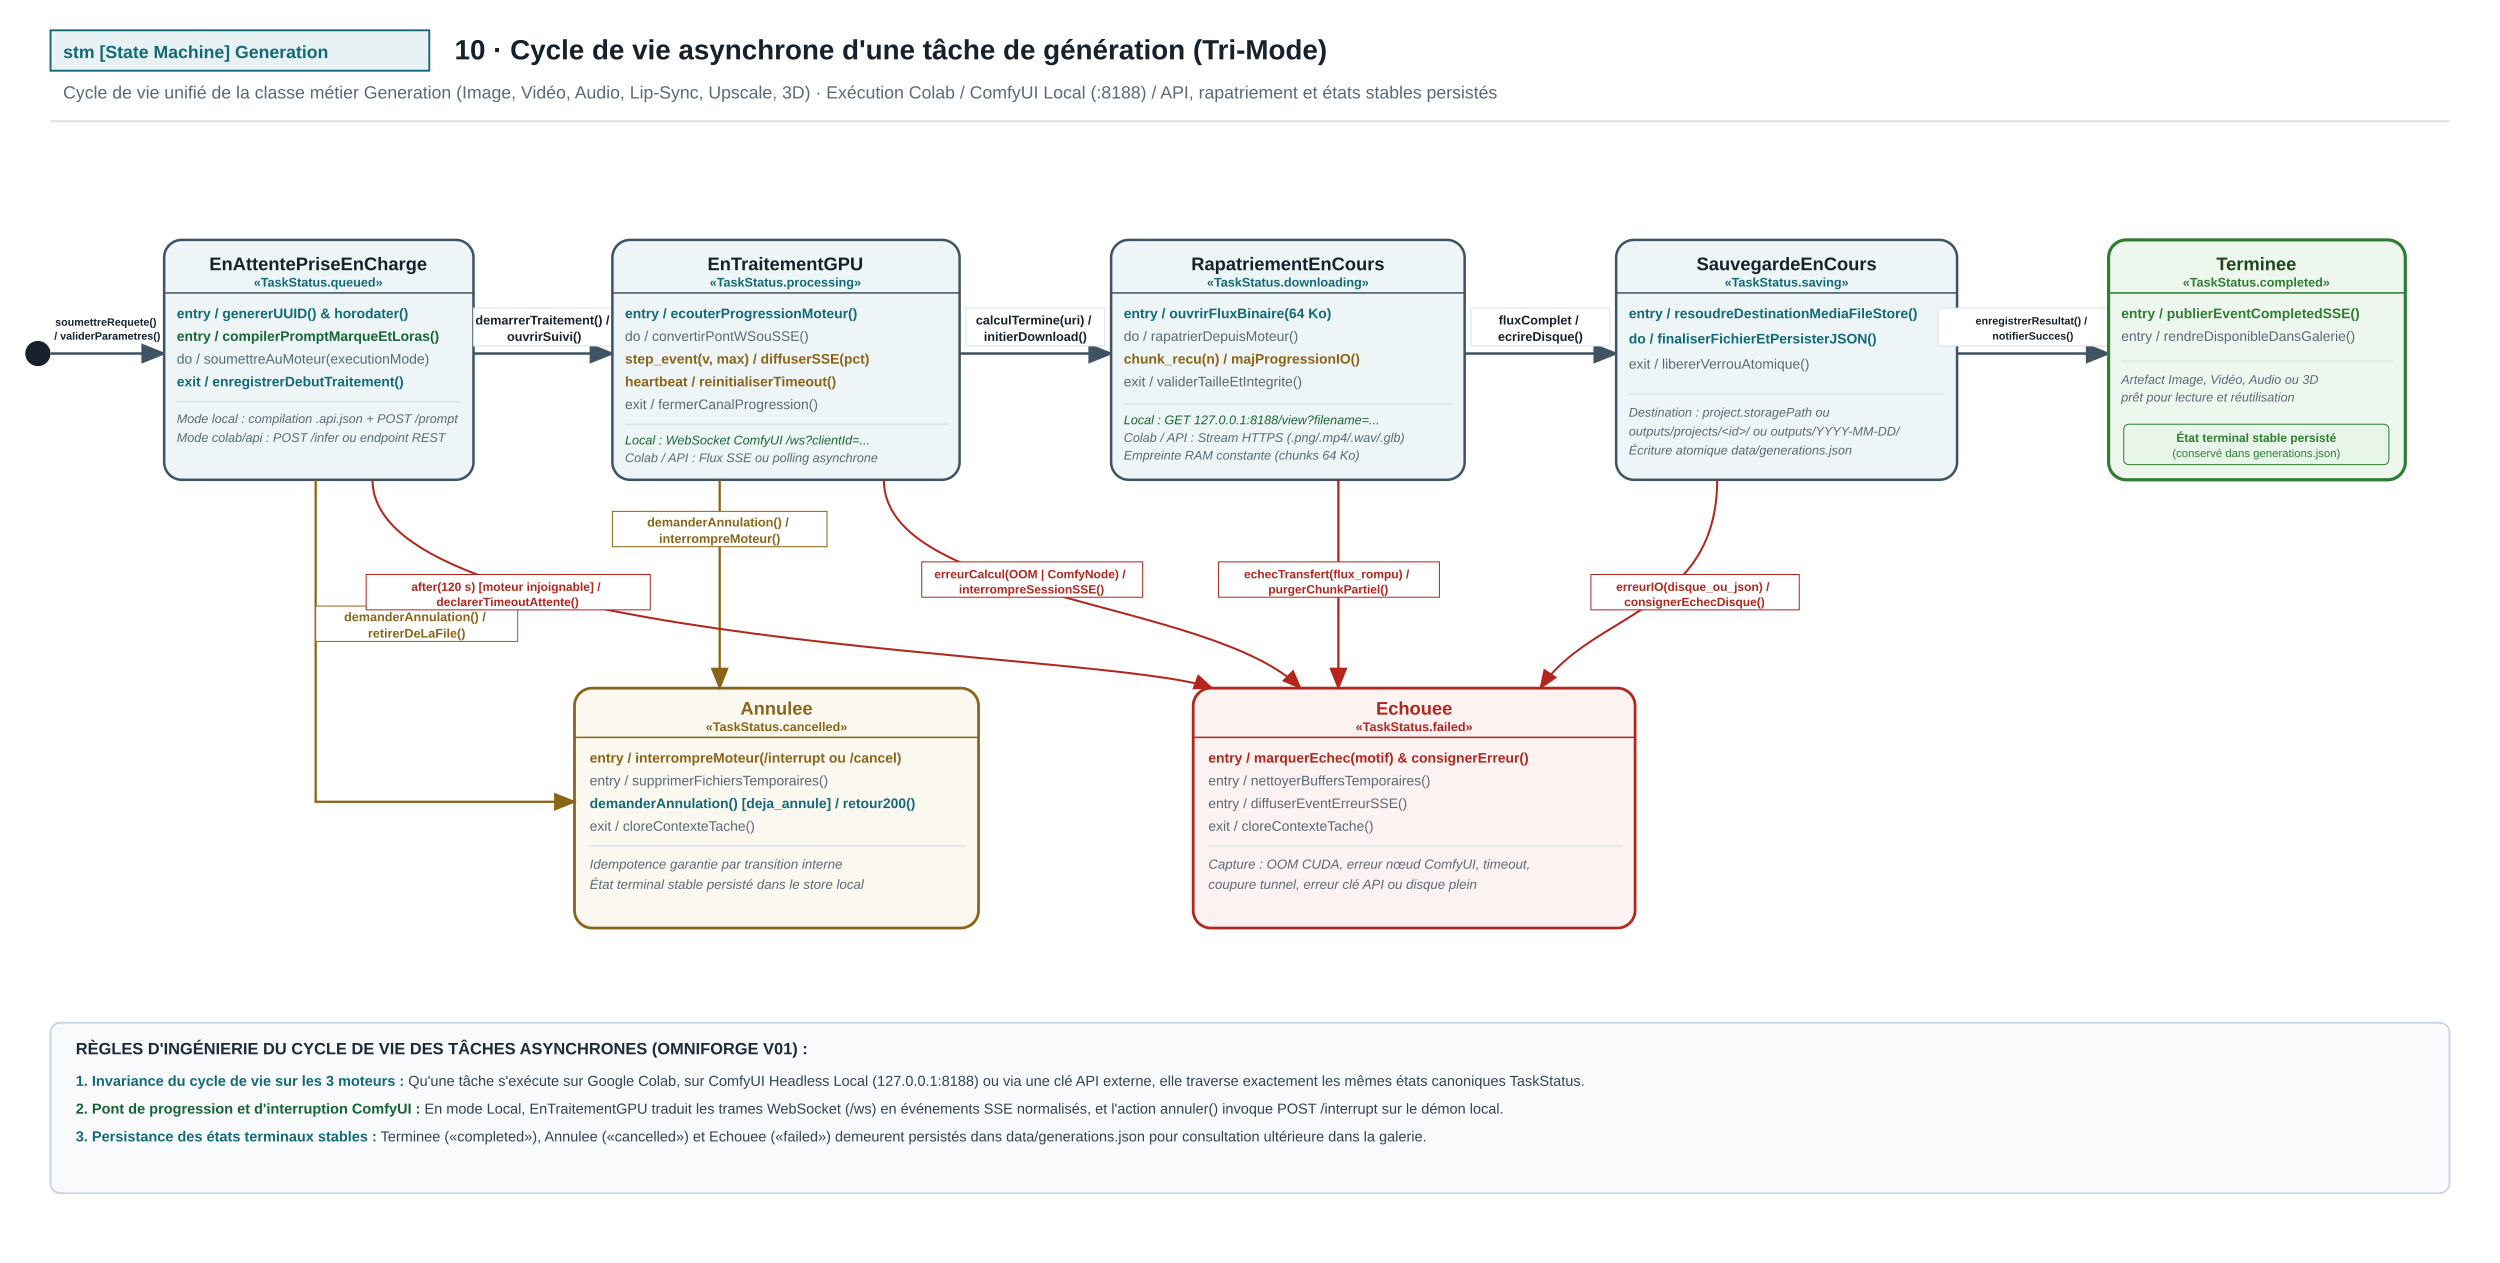
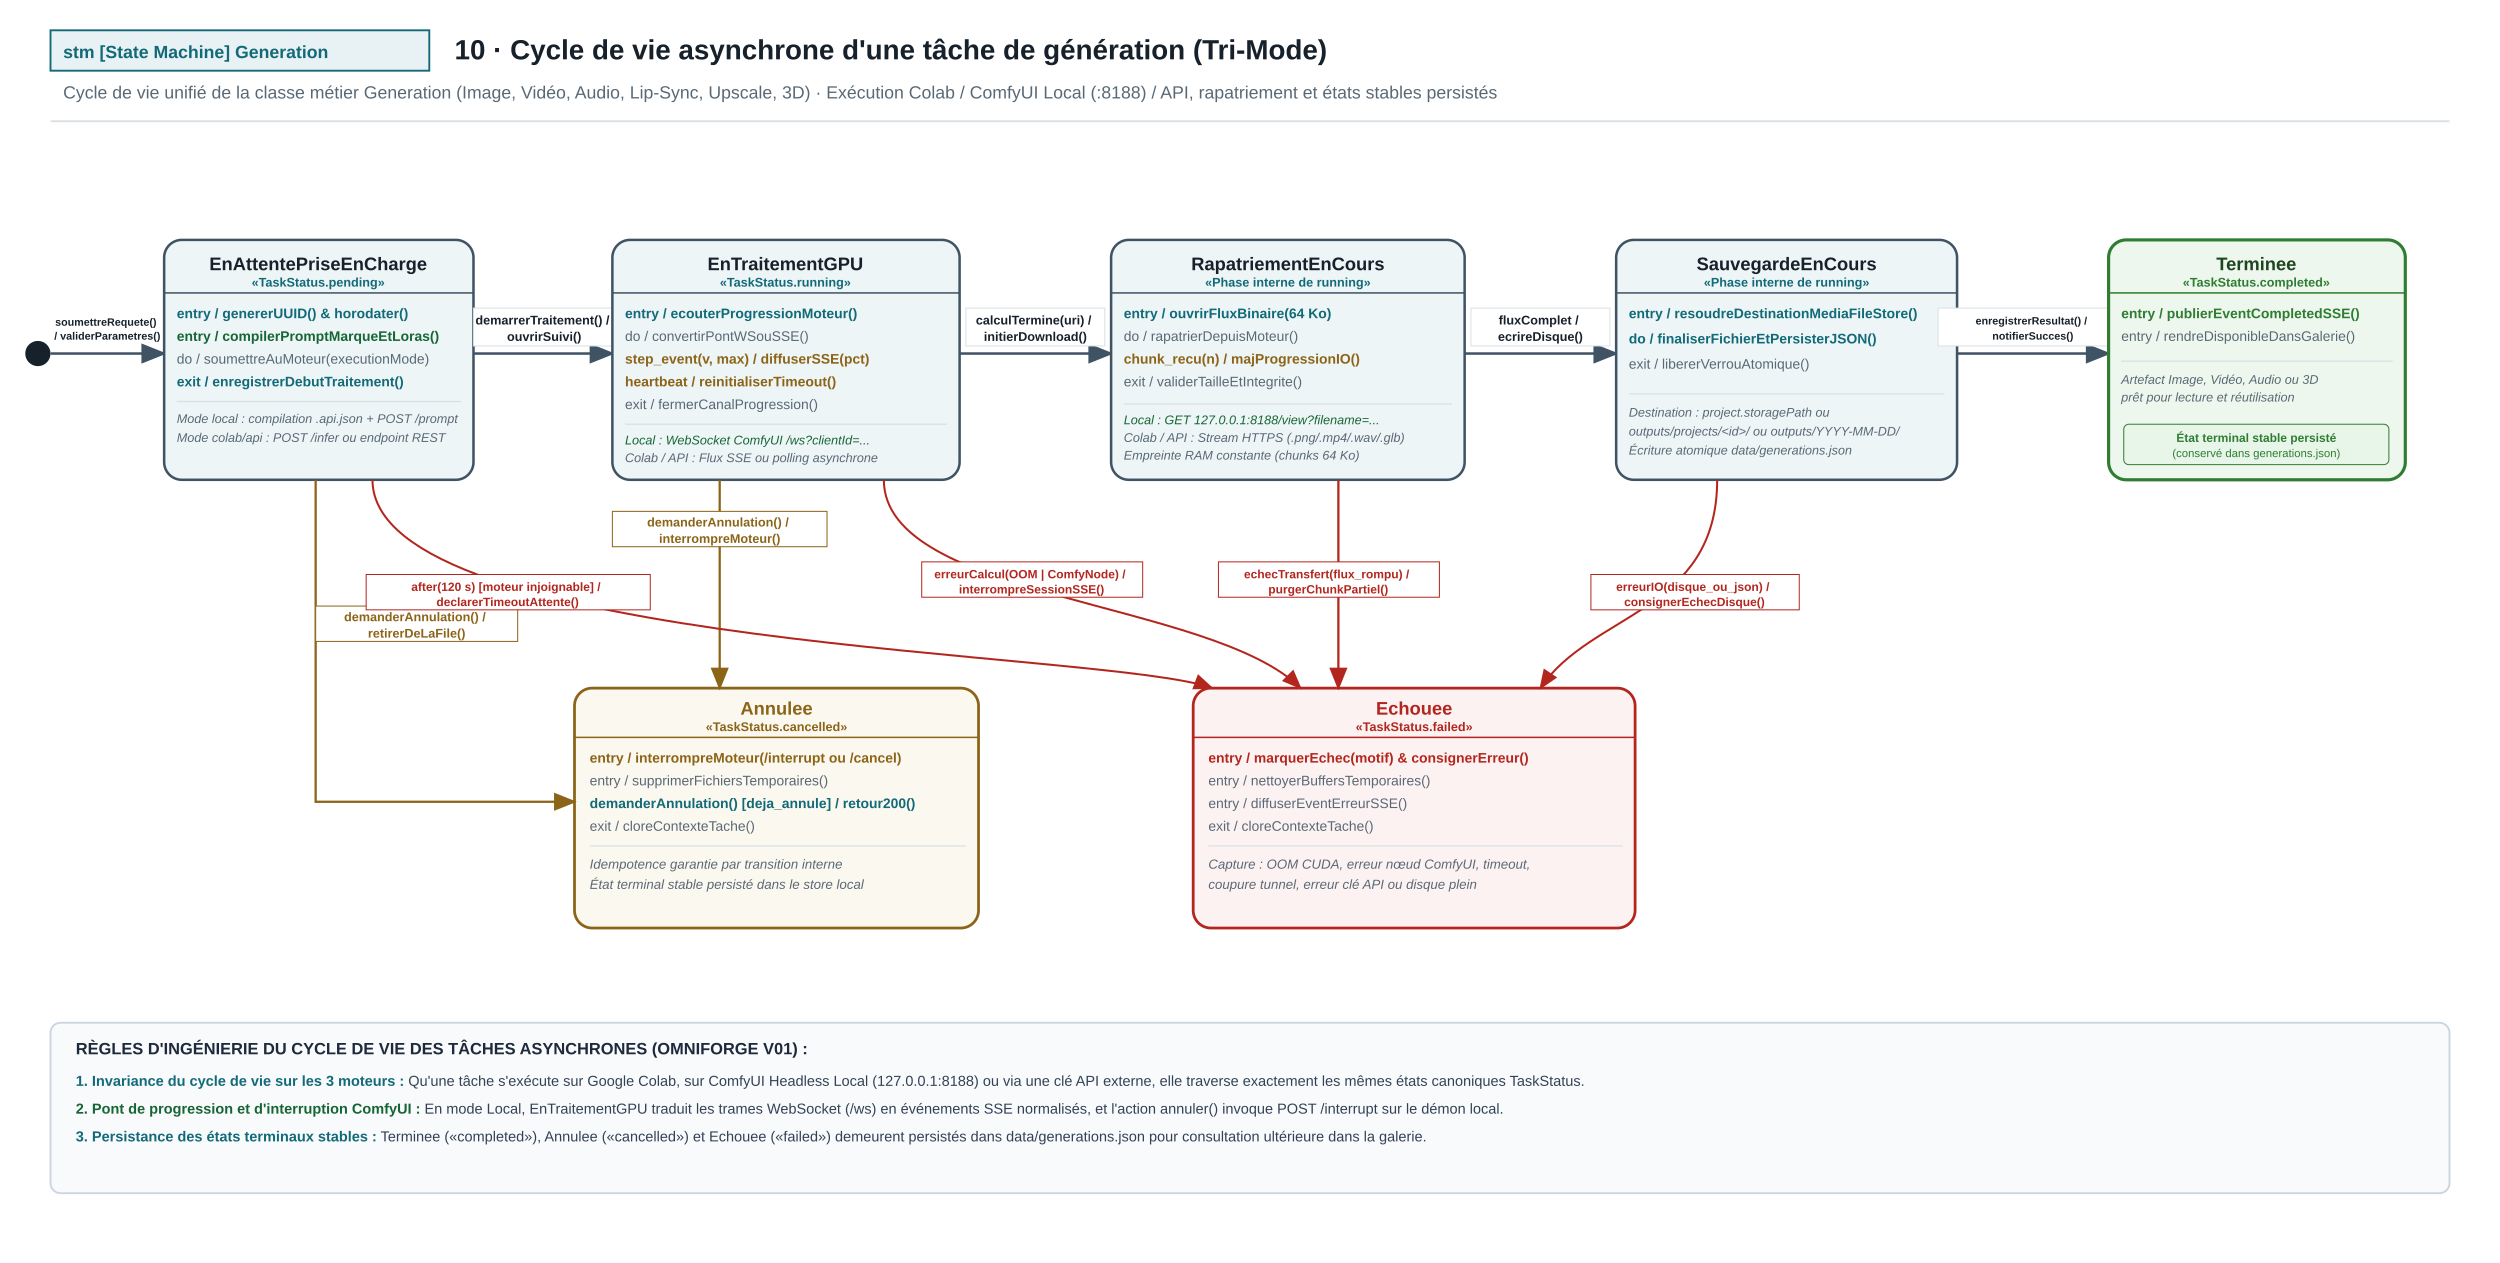
<svg xmlns="http://www.w3.org/2000/svg" width="1980" height="1000" viewBox="0 0 1980 1000">
  <defs>
    <marker id="arrow" markerWidth="10" markerHeight="8" refX="9" refY="4" orient="auto">
      <path d="M0 0 L10 4 L0 8 Z" fill="#405364" />
    </marker>
    <marker id="arrowRed" markerWidth="10" markerHeight="8" refX="9" refY="4" orient="auto">
      <path d="M0 0 L10 4 L0 8 Z" fill="#B3261E" />
    </marker>
    <marker id="arrowAmber" markerWidth="10" markerHeight="8" refX="9" refY="4" orient="auto">
      <path d="M0 0 L10 4 L0 8 Z" fill="#8C6418" />
    </marker>
  </defs>
  <rect x="0" y="0" width="100%" height="100%" fill="#FFFFFF" />
  <rect x="40" y="24" width="300" height="32" rx="0" fill="#E8F1F3" stroke="#126A78" stroke-width="1.5" />
  <text x="50" y="46" font-family="Arial, sans-serif" font-size="14" font-weight="700" fill="#126A78">stm [State Machine] Generation</text>
  <text x="360" y="47" font-family="Arial, sans-serif" font-size="22" font-weight="700" fill="#17212B">10 · Cycle de vie asynchrone d'une tâche de génération (Tri-Mode)</text>
  <text x="50" y="78" font-family="Arial, sans-serif" font-size="14" fill="#596875">Cycle de vie unifié de la classe métier Generation (Image, Vidéo, Audio, Lip-Sync, Upscale, 3D) · Exécution Colab / ComfyUI Local (:8188) / API, rapatriement et états stables persistés</text>
  <line x1="40" y1="96" x2="1940" y2="96" stroke="#D8E0E5" stroke-width="1.5" />
  <circle cx="30" cy="280" r="10" fill="#17212B" />
  <path d="M40 280 L130 280" fill="none" stroke="#405364" stroke-width="2" marker-end="url(#arrow)" />
  <text x="85" y="258" text-anchor="middle" font-family="Arial, sans-serif" font-size="8.5" font-weight="600" fill="#17212B">
    <tspan x="85" dy="0">soumettreRequete()</tspan>
    <tspan x="85" dy="11">/ validerParametres()</tspan>
  </text>
  <rect x="130" y="190" width="245" height="190" rx="14" fill="#EDF5F6" stroke="#405364" stroke-width="2" />
  <text x="252" y="214" text-anchor="middle" font-family="Arial, sans-serif" font-size="14.5" font-weight="700" fill="#17212B">EnAttentePriseEnCharge</text>
-   <text x="252" y="227" text-anchor="middle" font-family="Arial, sans-serif" font-size="10" font-weight="600" fill="#126A78">«TaskStatus.queued»</text>
+   <text x="252" y="227" text-anchor="middle" font-family="Arial, sans-serif" font-size="10" font-weight="600" fill="#126A78">«TaskStatus.pending»</text>
  <line x1="130" y1="232" x2="375" y2="232" stroke="#405364" stroke-width="1.2" />
  <text x="140" y="252" font-family="Arial, sans-serif" font-size="11" font-weight="600" fill="#126A78">entry / genererUUID() &amp; horodater()</text>
  <text x="140" y="270" font-family="Arial, sans-serif" font-size="11" font-weight="600" fill="#166534">entry / compilerPromptMarqueEtLoras()</text>
  <text x="140" y="288" font-family="Arial, sans-serif" font-size="11" fill="#596875">do / soumettreAuMoteur(executionMode)</text>
  <text x="140" y="306" font-family="Arial, sans-serif" font-size="11" font-weight="600" fill="#126A78">exit / enregistrerDebutTraitement()</text>
  <line x1="140" y1="318" x2="365" y2="318" stroke="#D8E0E5" stroke-width="1" />
  <text x="140" y="335" font-family="Arial, sans-serif" font-size="10" font-style="italic" fill="#596875">Mode local : compilation .api.json + POST /prompt</text>
  <text x="140" y="350" font-family="Arial, sans-serif" font-size="10" font-style="italic" fill="#596875">Mode colab/api : POST /infer ou endpoint REST</text>
  <path d="M375 280 L485 280" fill="none" stroke="#405364" stroke-width="2" marker-end="url(#arrow)" />
  <rect x="375" y="244" width="112" height="30" fill="#FFFFFF" stroke="#D8E0E5" stroke-width="0.8" />
  <text x="431" y="257" text-anchor="middle" font-family="Arial, sans-serif" font-size="10" font-weight="600" fill="#17212B">
    <tspan x="431" dy="0">demarrerTraitement() /</tspan>
    <tspan x="431" dy="13">ouvrirSuivi()</tspan>
  </text>
  <rect x="485" y="190" width="275" height="190" rx="14" fill="#EDF5F6" stroke="#405364" stroke-width="2" />
  <text x="622" y="214" text-anchor="middle" font-family="Arial, sans-serif" font-size="14.5" font-weight="700" fill="#17212B">EnTraitementGPU</text>
-   <text x="622" y="227" text-anchor="middle" font-family="Arial, sans-serif" font-size="10" font-weight="600" fill="#126A78">«TaskStatus.processing»</text>
+   <text x="622" y="227" text-anchor="middle" font-family="Arial, sans-serif" font-size="10" font-weight="600" fill="#126A78">«TaskStatus.running»</text>
  <line x1="485" y1="232" x2="760" y2="232" stroke="#405364" stroke-width="1.2" />
  <text x="495" y="252" font-family="Arial, sans-serif" font-size="11" font-weight="600" fill="#126A78">entry / ecouterProgressionMoteur()</text>
  <text x="495" y="270" font-family="Arial, sans-serif" font-size="11" fill="#596875">do / convertirPontWSouSSE()</text>
  <text x="495" y="288" font-family="Arial, sans-serif" font-size="11" font-weight="600" fill="#8C6418">step_event(v, max) / diffuserSSE(pct)</text>
  <text x="495" y="306" font-family="Arial, sans-serif" font-size="11" font-weight="600" fill="#8C6418">heartbeat / reinitialiserTimeout()</text>
  <text x="495" y="324" font-family="Arial, sans-serif" font-size="11" fill="#596875">exit / fermerCanalProgression()</text>
  <line x1="495" y1="336" x2="750" y2="336" stroke="#D8E0E5" stroke-width="1" />
  <text x="495" y="352" font-family="Arial, sans-serif" font-size="10" font-style="italic" fill="#166534">Local : WebSocket ComfyUI /ws?clientId=...</text>
  <text x="495" y="366" font-family="Arial, sans-serif" font-size="10" font-style="italic" fill="#596875">Colab / API : Flux SSE ou polling asynchrone</text>
  <path d="M760 280 L880 280" fill="none" stroke="#405364" stroke-width="2" marker-end="url(#arrow)" />
  <rect x="765" y="244" width="110" height="30" fill="#FFFFFF" stroke="#D8E0E5" stroke-width="0.8" />
  <text x="820" y="257" text-anchor="middle" font-family="Arial, sans-serif" font-size="10" font-weight="600" fill="#17212B">
    <tspan x="820" dy="0">calculTermine(uri) /</tspan>
    <tspan x="820" dy="13">initierDownload()</tspan>
  </text>
  <rect x="880" y="190" width="280" height="190" rx="14" fill="#EDF5F6" stroke="#405364" stroke-width="2" />
  <text x="1020" y="214" text-anchor="middle" font-family="Arial, sans-serif" font-size="14.5" font-weight="700" fill="#17212B">RapatriementEnCours</text>
-   <text x="1020" y="227" text-anchor="middle" font-family="Arial, sans-serif" font-size="10" font-weight="600" fill="#126A78">«TaskStatus.downloading»</text>
+   <text x="1020" y="227" text-anchor="middle" font-family="Arial, sans-serif" font-size="10" font-weight="600" fill="#126A78">«Phase interne de running»</text>
  <line x1="880" y1="232" x2="1160" y2="232" stroke="#405364" stroke-width="1.2" />
  <text x="890" y="252" font-family="Arial, sans-serif" font-size="11" font-weight="600" fill="#126A78">entry / ouvrirFluxBinaire(64 Ko)</text>
  <text x="890" y="270" font-family="Arial, sans-serif" font-size="11" fill="#596875">do / rapatrierDepuisMoteur()</text>
  <text x="890" y="288" font-family="Arial, sans-serif" font-size="11" font-weight="600" fill="#8C6418">chunk_recu(n) / majProgressionIO()</text>
  <text x="890" y="306" font-family="Arial, sans-serif" font-size="11" fill="#596875">exit / validerTailleEtIntegrite()</text>
  <line x1="890" y1="320" x2="1150" y2="320" stroke="#D8E0E5" stroke-width="1" />
  <text x="890" y="336" font-family="Arial, sans-serif" font-size="10" font-style="italic" fill="#166534">Local : GET 127.0.0.1:8188/view?filename=...</text>
  <text x="890" y="350" font-family="Arial, sans-serif" font-size="10" font-style="italic" fill="#596875">Colab / API : Stream HTTPS (.png/.mp4/.wav/.glb)</text>
  <text x="890" y="364" font-family="Arial, sans-serif" font-size="10" font-style="italic" fill="#596875">Empreinte RAM constante (chunks 64 Ko)</text>
  <path d="M1160 280 L1280 280" fill="none" stroke="#405364" stroke-width="2" marker-end="url(#arrow)" />
  <rect x="1165" y="244" width="110" height="30" fill="#FFFFFF" stroke="#D8E0E5" stroke-width="0.8" />
  <text x="1220" y="257" text-anchor="middle" font-family="Arial, sans-serif" font-size="10" font-weight="600" fill="#17212B">
    <tspan x="1220" dy="0">fluxComplet /</tspan>
    <tspan x="1220" dy="13">ecrireDisque()</tspan>
  </text>
  <rect x="1280" y="190" width="270" height="190" rx="14" fill="#EDF5F6" stroke="#405364" stroke-width="2" />
  <text x="1415" y="214" text-anchor="middle" font-family="Arial, sans-serif" font-size="14.5" font-weight="700" fill="#17212B">SauvegardeEnCours</text>
-   <text x="1415" y="227" text-anchor="middle" font-family="Arial, sans-serif" font-size="10" font-weight="600" fill="#126A78">«TaskStatus.saving»</text>
+   <text x="1415" y="227" text-anchor="middle" font-family="Arial, sans-serif" font-size="10" font-weight="600" fill="#126A78">«Phase interne de running»</text>
  <line x1="1280" y1="232" x2="1550" y2="232" stroke="#405364" stroke-width="1.2" />
  <text x="1290" y="252" font-family="Arial, sans-serif" font-size="11" font-weight="600" fill="#126A78">entry / resoudreDestinationMediaFileStore()</text>
  <text x="1290" y="272" font-family="Arial, sans-serif" font-size="11" font-weight="600" fill="#126A78">do / finaliserFichierEtPersisterJSON()</text>
  <text x="1290" y="292" font-family="Arial, sans-serif" font-size="11" fill="#596875">exit / libererVerrouAtomique()</text>
  <line x1="1290" y1="312" x2="1540" y2="312" stroke="#D8E0E5" stroke-width="1" />
  <text x="1290" y="330" font-family="Arial, sans-serif" font-size="10" font-style="italic" fill="#596875">Destination : project.storagePath ou</text>
  <text x="1290" y="345" font-family="Arial, sans-serif" font-size="10" font-style="italic" fill="#596875">outputs/projects/&lt;id&gt;/ ou outputs/YYYY-MM-DD/</text>
  <text x="1290" y="360" font-family="Arial, sans-serif" font-size="10" font-style="italic" fill="#596875">Écriture atomique data/generations.json</text>
  <path d="M1550 280 L1670 280" fill="none" stroke="#405364" stroke-width="2" marker-end="url(#arrow)" />
  <rect x="1535" y="244" width="150" height="30" fill="#FFFFFF" stroke="#D8E0E5" stroke-width="0.8" />
  <text x="1610" y="257" text-anchor="middle" font-family="Arial, sans-serif" font-size="8.5" font-weight="600" fill="#17212B">
    <tspan x="1610" dy="0">enregistrerResultat() /</tspan>
    <tspan x="1610" dy="12">notifierSucces()</tspan>
  </text>
  <rect x="1670" y="190" width="235" height="190" rx="14" fill="#EDF7ED" stroke="#2E7D32" stroke-width="2.5" />
  <text x="1787" y="214" text-anchor="middle" font-family="Arial, sans-serif" font-size="14.5" font-weight="700" fill="#1E4620">Terminee</text>
  <text x="1787" y="227" text-anchor="middle" font-family="Arial, sans-serif" font-size="10" font-weight="600" fill="#2E7D32">«TaskStatus.completed»</text>
  <line x1="1670" y1="232" x2="1905" y2="232" stroke="#2E7D32" stroke-width="1.2" />
  <text x="1680" y="252" font-family="Arial, sans-serif" font-size="11" font-weight="600" fill="#2E7D32">entry / publierEventCompletedSSE()</text>
  <text x="1680" y="270" font-family="Arial, sans-serif" font-size="11" fill="#596875">entry / rendreDisponibleDansGalerie()</text>
  <line x1="1680" y1="286" x2="1895" y2="286" stroke="#D8E0E5" stroke-width="1" />
  <text x="1680" y="304" font-family="Arial, sans-serif" font-size="10" font-style="italic" fill="#596875">Artefact Image, Vidéo, Audio ou 3D</text>
  <text x="1680" y="318" font-family="Arial, sans-serif" font-size="10" font-style="italic" fill="#596875">prêt pour lecture et réutilisation</text>
  <rect x="1682" y="336" width="210" height="32" rx="4" fill="#E8F5E9" stroke="#2E7D32" stroke-width="0.8" />
  <text x="1787" y="350" text-anchor="middle" font-family="Arial, sans-serif" font-size="9.5" font-weight="600" fill="#2E7D32">État terminal stable persisté</text>
  <text x="1787" y="362" text-anchor="middle" font-family="Arial, sans-serif" font-size="9" fill="#2E7D32">(conservé dans generations.json)</text>
  <rect x="455" y="545" width="320" height="190" rx="14" fill="#FBF8F0" stroke="#8C6418" stroke-width="2.2" />
  <text x="615" y="566" text-anchor="middle" font-family="Arial, sans-serif" font-size="14.5" font-weight="700" fill="#8C6418">Annulee</text>
  <text x="615" y="579" text-anchor="middle" font-family="Arial, sans-serif" font-size="10" font-weight="600" fill="#8C6418">«TaskStatus.cancelled»</text>
  <line x1="455" y1="584" x2="775" y2="584" stroke="#8C6418" stroke-width="1.2" />
  <text x="467" y="604" font-family="Arial, sans-serif" font-size="11" font-weight="600" fill="#8C6418">entry / interrompreMoteur(/interrupt ou /cancel)</text>
  <text x="467" y="622" font-family="Arial, sans-serif" font-size="11" fill="#596875">entry / supprimerFichiersTemporaires()</text>
  <text x="467" y="640" font-family="Arial, sans-serif" font-size="11" font-weight="600" fill="#126A78">demanderAnnulation() [deja_annule] / retour200()</text>
  <text x="467" y="658" font-family="Arial, sans-serif" font-size="11" fill="#596875">exit / cloreContexteTache()</text>
  <line x1="467" y1="670" x2="765" y2="670" stroke="#D8E0E5" stroke-width="1" />
  <text x="467" y="688" font-family="Arial, sans-serif" font-size="10.5" font-style="italic" fill="#596875">Idempotence garantie par transition interne</text>
  <text x="467" y="704" font-family="Arial, sans-serif" font-size="10.5" font-style="italic" fill="#596875">État terminal stable persisté dans le store local</text>
  <rect x="945" y="545" width="350" height="190" rx="14" fill="#FDF2F2" stroke="#B3261E" stroke-width="2.2" />
  <text x="1120" y="566" text-anchor="middle" font-family="Arial, sans-serif" font-size="14.5" font-weight="700" fill="#B3261E">Echouee</text>
  <text x="1120" y="579" text-anchor="middle" font-family="Arial, sans-serif" font-size="10" font-weight="600" fill="#B3261E">«TaskStatus.failed»</text>
  <line x1="945" y1="584" x2="1295" y2="584" stroke="#B3261E" stroke-width="1.2" />
  <text x="957" y="604" font-family="Arial, sans-serif" font-size="11" font-weight="600" fill="#B3261E">entry / marquerEchec(motif) &amp; consignerErreur()</text>
  <text x="957" y="622" font-family="Arial, sans-serif" font-size="11" fill="#596875">entry / nettoyerBuffersTemporaires()</text>
  <text x="957" y="640" font-family="Arial, sans-serif" font-size="11" fill="#596875">entry / diffuserEventErreurSSE()</text>
  <text x="957" y="658" font-family="Arial, sans-serif" font-size="11" fill="#596875">exit / cloreContexteTache()</text>
  <line x1="957" y1="670" x2="1285" y2="670" stroke="#D8E0E5" stroke-width="1" />
  <text x="957" y="688" font-family="Arial, sans-serif" font-size="10.5" font-style="italic" fill="#596875">Capture : OOM CUDA, erreur nœud ComfyUI, timeout,</text>
  <text x="957" y="704" font-family="Arial, sans-serif" font-size="10.5" font-style="italic" fill="#596875">coupure tunnel, erreur clé API ou disque plein</text>
  <path d="M250 380 L250 635 L455 635" fill="none" stroke="#8C6418" stroke-width="1.8" marker-end="url(#arrowAmber)" />
  <rect x="250" y="480" width="160" height="28" fill="#FFFFFF" stroke="#8C6418" stroke-width="0.8" />
  <text x="330" y="492" text-anchor="middle" font-family="Arial, sans-serif" font-size="10" font-weight="600" fill="#8C6418">
    <tspan x="330" dy="0">demanderAnnulation() /</tspan>
    <tspan x="330" dy="13">retirerDeLaFile()</tspan>
  </text>
  <path d="M570 380 L570 545" fill="none" stroke="#8C6418" stroke-width="1.8" marker-end="url(#arrowAmber)" />
  <rect x="485" y="405" width="170" height="28" fill="#FFFFFF" stroke="#8C6418" stroke-width="0.8" />
  <text x="570" y="417" text-anchor="middle" font-family="Arial, sans-serif" font-size="10" font-weight="600" fill="#8C6418">
    <tspan x="570" dy="0">demanderAnnulation() /</tspan>
    <tspan x="570" dy="13">interrompreMoteur()</tspan>
  </text>
  <path d="M295 380 C 295 515, 880 515, 960 545" fill="none" stroke="#B3261E" stroke-width="1.6" marker-end="url(#arrowRed)" />
  <rect x="290" y="455" width="225" height="28" fill="#FFFFFF" stroke="#B3261E" stroke-width="0.8" />
  <text x="402" y="468" text-anchor="middle" font-family="Arial, sans-serif" font-size="9.5" font-weight="600" fill="#B3261E">
    <tspan x="402" dy="0">after(120 s) [moteur injoignable] /</tspan>
    <tspan x="402" dy="12">declarerTimeoutAttente()</tspan>
  </text>
  <path d="M700 380 C 700 475, 960 475, 1030 545" fill="none" stroke="#B3261E" stroke-width="1.6" marker-end="url(#arrowRed)" />
  <rect x="730" y="445" width="175" height="28" fill="#FFFFFF" stroke="#B3261E" stroke-width="0.8" />
  <text x="817" y="458" text-anchor="middle" font-family="Arial, sans-serif" font-size="9.5" font-weight="600" fill="#B3261E">
    <tspan x="817" dy="0">erreurCalcul(OOM | ComfyNode) /</tspan>
    <tspan x="817" dy="12">interrompreSessionSSE()</tspan>
  </text>
  <path d="M1060 380 L1060 545" fill="none" stroke="#B3261E" stroke-width="1.8" marker-end="url(#arrowRed)" />
  <rect x="965" y="445" width="175" height="28" fill="#FFFFFF" stroke="#B3261E" stroke-width="0.8" />
  <text x="1052" y="458" text-anchor="middle" font-family="Arial, sans-serif" font-size="9.5" font-weight="600" fill="#B3261E">
    <tspan x="1052" dy="0">echecTransfert(flux_rompu) /</tspan>
    <tspan x="1052" dy="12">purgerChunkPartiel()</tspan>
  </text>
  <path d="M1360 380 C 1360 485, 1260 485, 1220 545" fill="none" stroke="#B3261E" stroke-width="1.6" marker-end="url(#arrowRed)" />
  <rect x="1260" y="455" width="165" height="28" fill="#FFFFFF" stroke="#B3261E" stroke-width="0.8" />
  <text x="1342" y="468" text-anchor="middle" font-family="Arial, sans-serif" font-size="9.5" font-weight="600" fill="#B3261E">
    <tspan x="1342" dy="0">erreurIO(disque_ou_json) /</tspan>
    <tspan x="1342" dy="12">consignerEchecDisque()</tspan>
  </text>
  <rect x="40" y="810" width="1900" height="135" rx="8" fill="#F8FAFC" stroke="#CBD5E1" stroke-width="1.5" />
  <text x="60" y="835" font-family="Arial, sans-serif" font-size="13" font-weight="700" fill="#1E293B">RÈGLES D'INGÉNIERIE DU CYCLE DE VIE DES TÂCHES ASYNCHRONES (OMNIFORGE V01) :</text>
  <text x="60" y="860" font-family="Arial, sans-serif" font-size="11.5" fill="#334155">
    <tspan font-weight="700" fill="#126A78">1. Invariance du cycle de vie sur les 3 moteurs :</tspan> Qu'une tâche s'exécute sur Google Colab, sur ComfyUI Headless Local (127.0.0.1:8188) ou via une clé API externe, elle traverse exactement les mêmes états canoniques TaskStatus.
  </text>
  <text x="60" y="882" font-family="Arial, sans-serif" font-size="11.5" fill="#334155">
    <tspan font-weight="700" fill="#166534">2. Pont de progression et d'interruption ComfyUI :</tspan> En mode Local, EnTraitementGPU traduit les trames WebSocket (/ws) en événements SSE normalisés, et l'action annuler() invoque POST /interrupt sur le démon local.
  </text>
  <text x="60" y="904" font-family="Arial, sans-serif" font-size="11.5" fill="#334155">
    <tspan font-weight="700" fill="#126A78">3. Persistance des états terminaux stables :</tspan> Terminee («completed»), Annulee («cancelled») et Echouee («failed») demeurent persistés dans data/generations.json pour consultation ultérieure dans la galerie.
  </text>
</svg>
